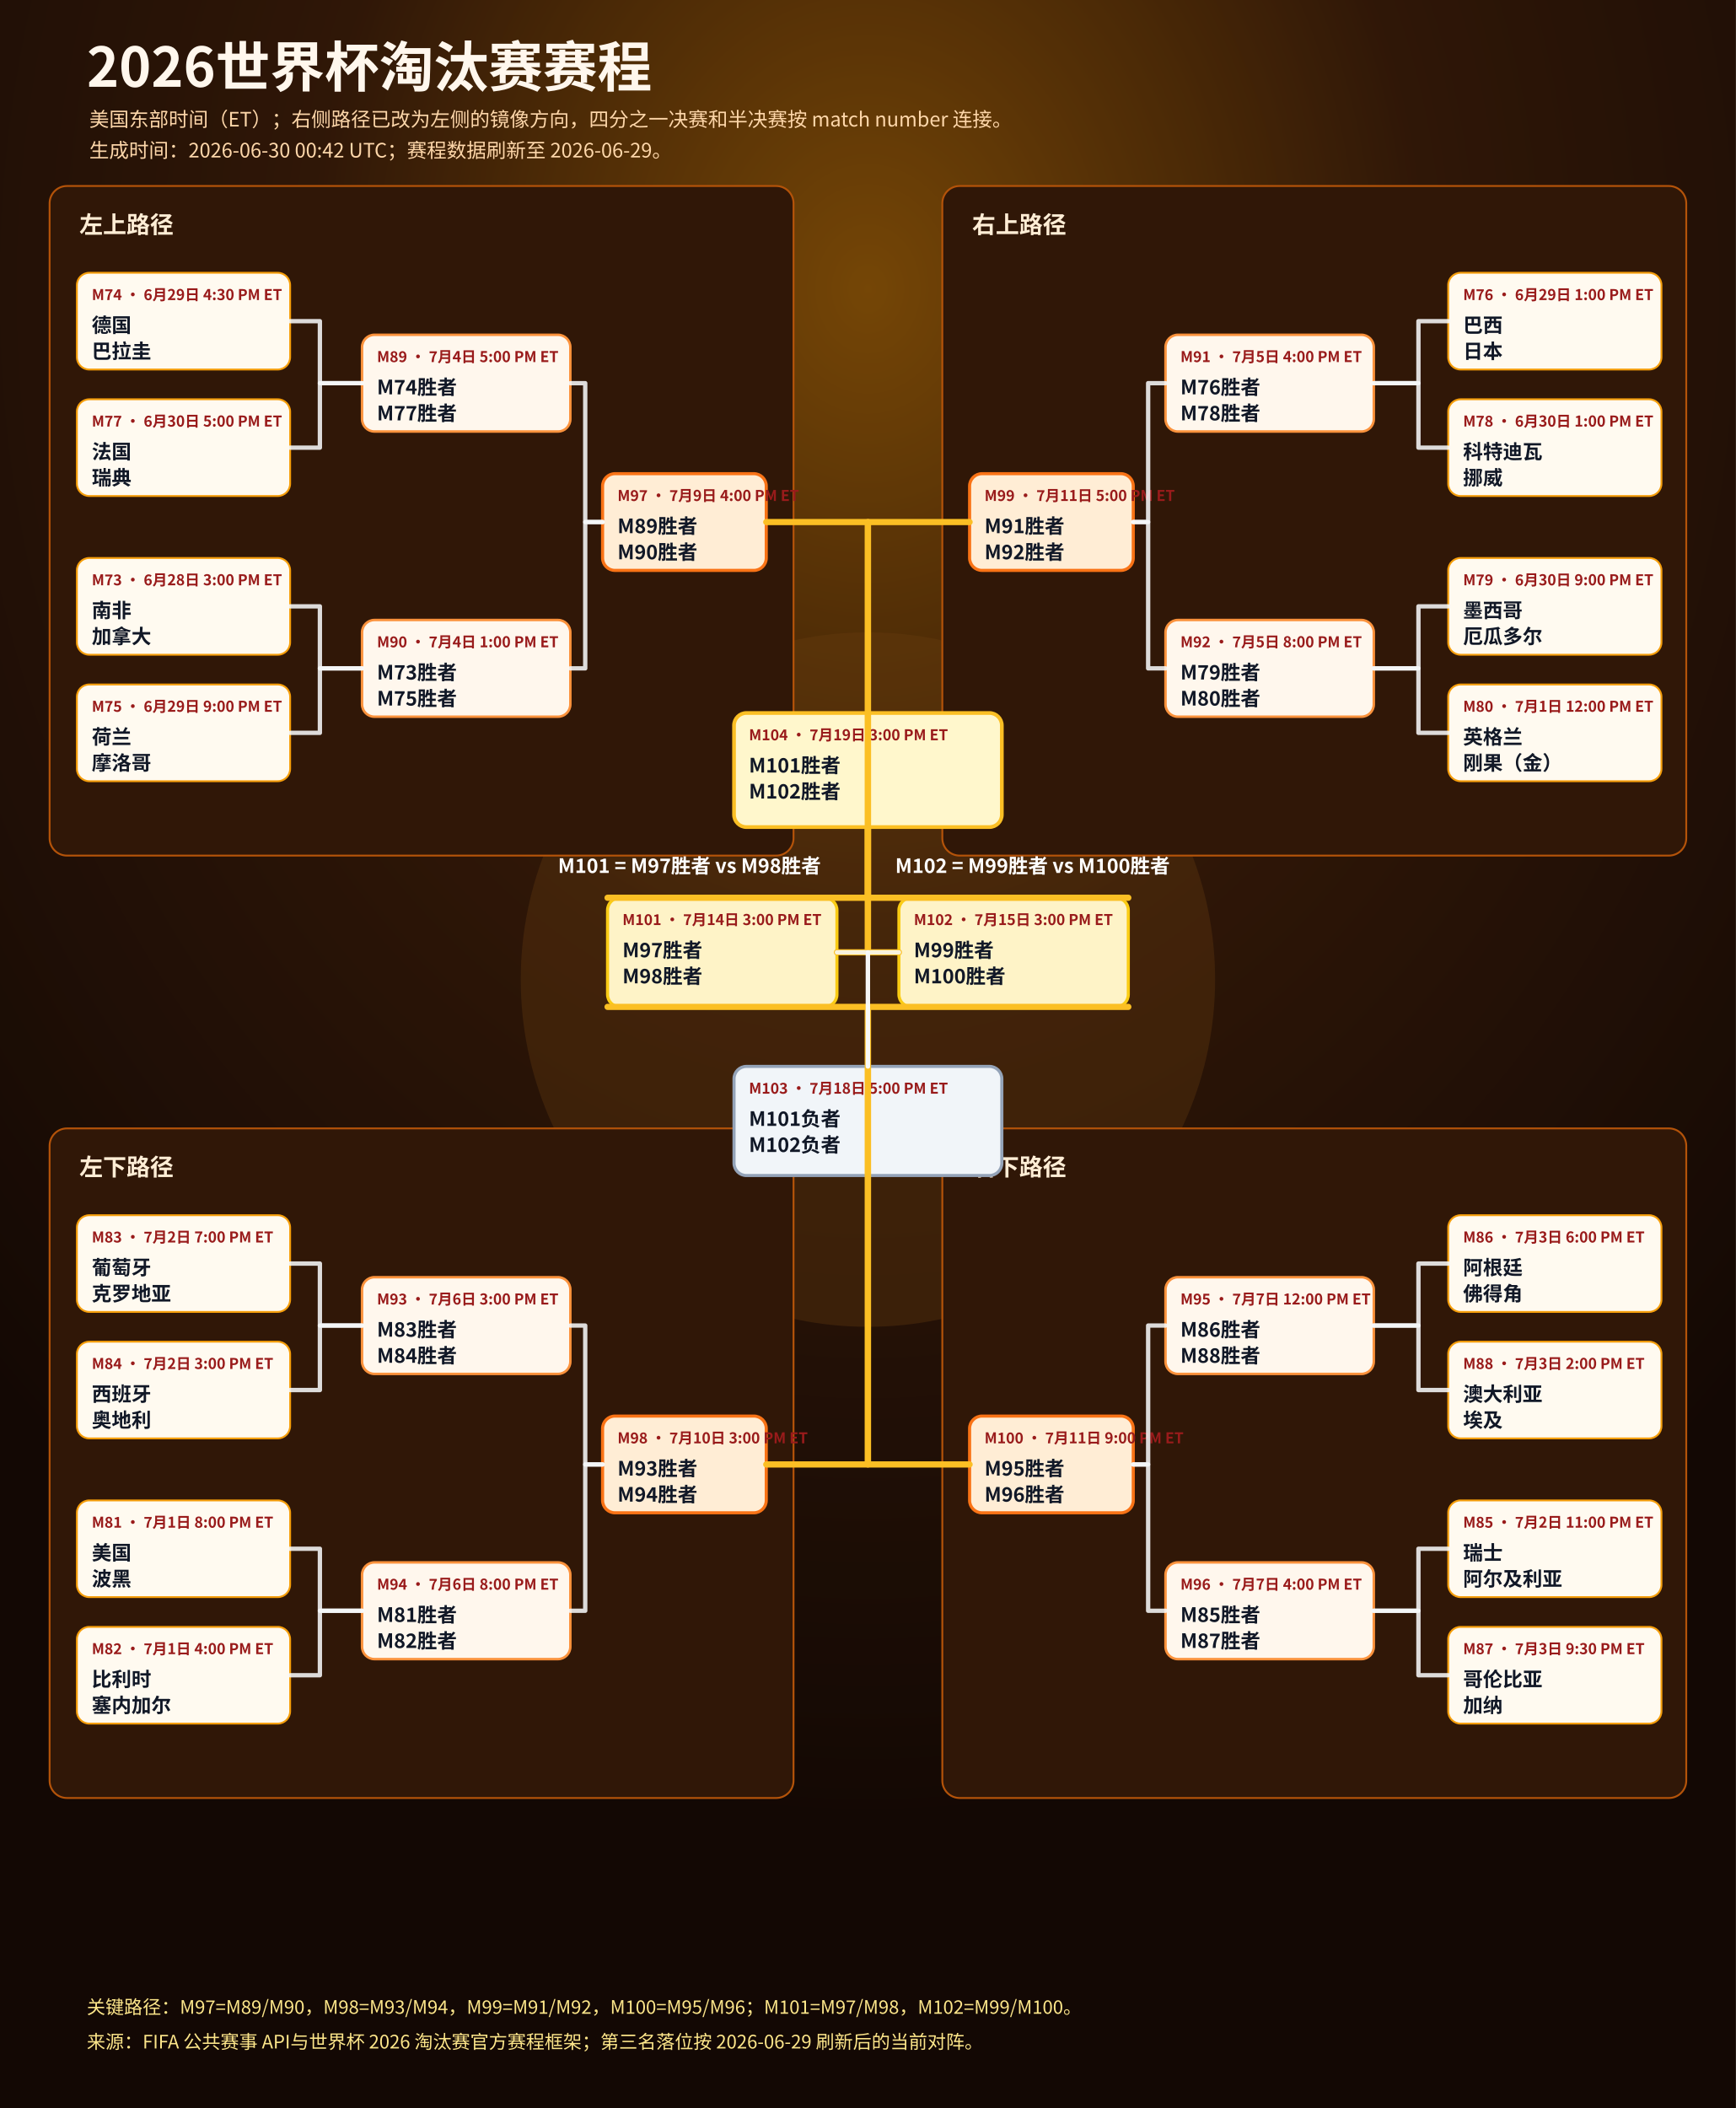
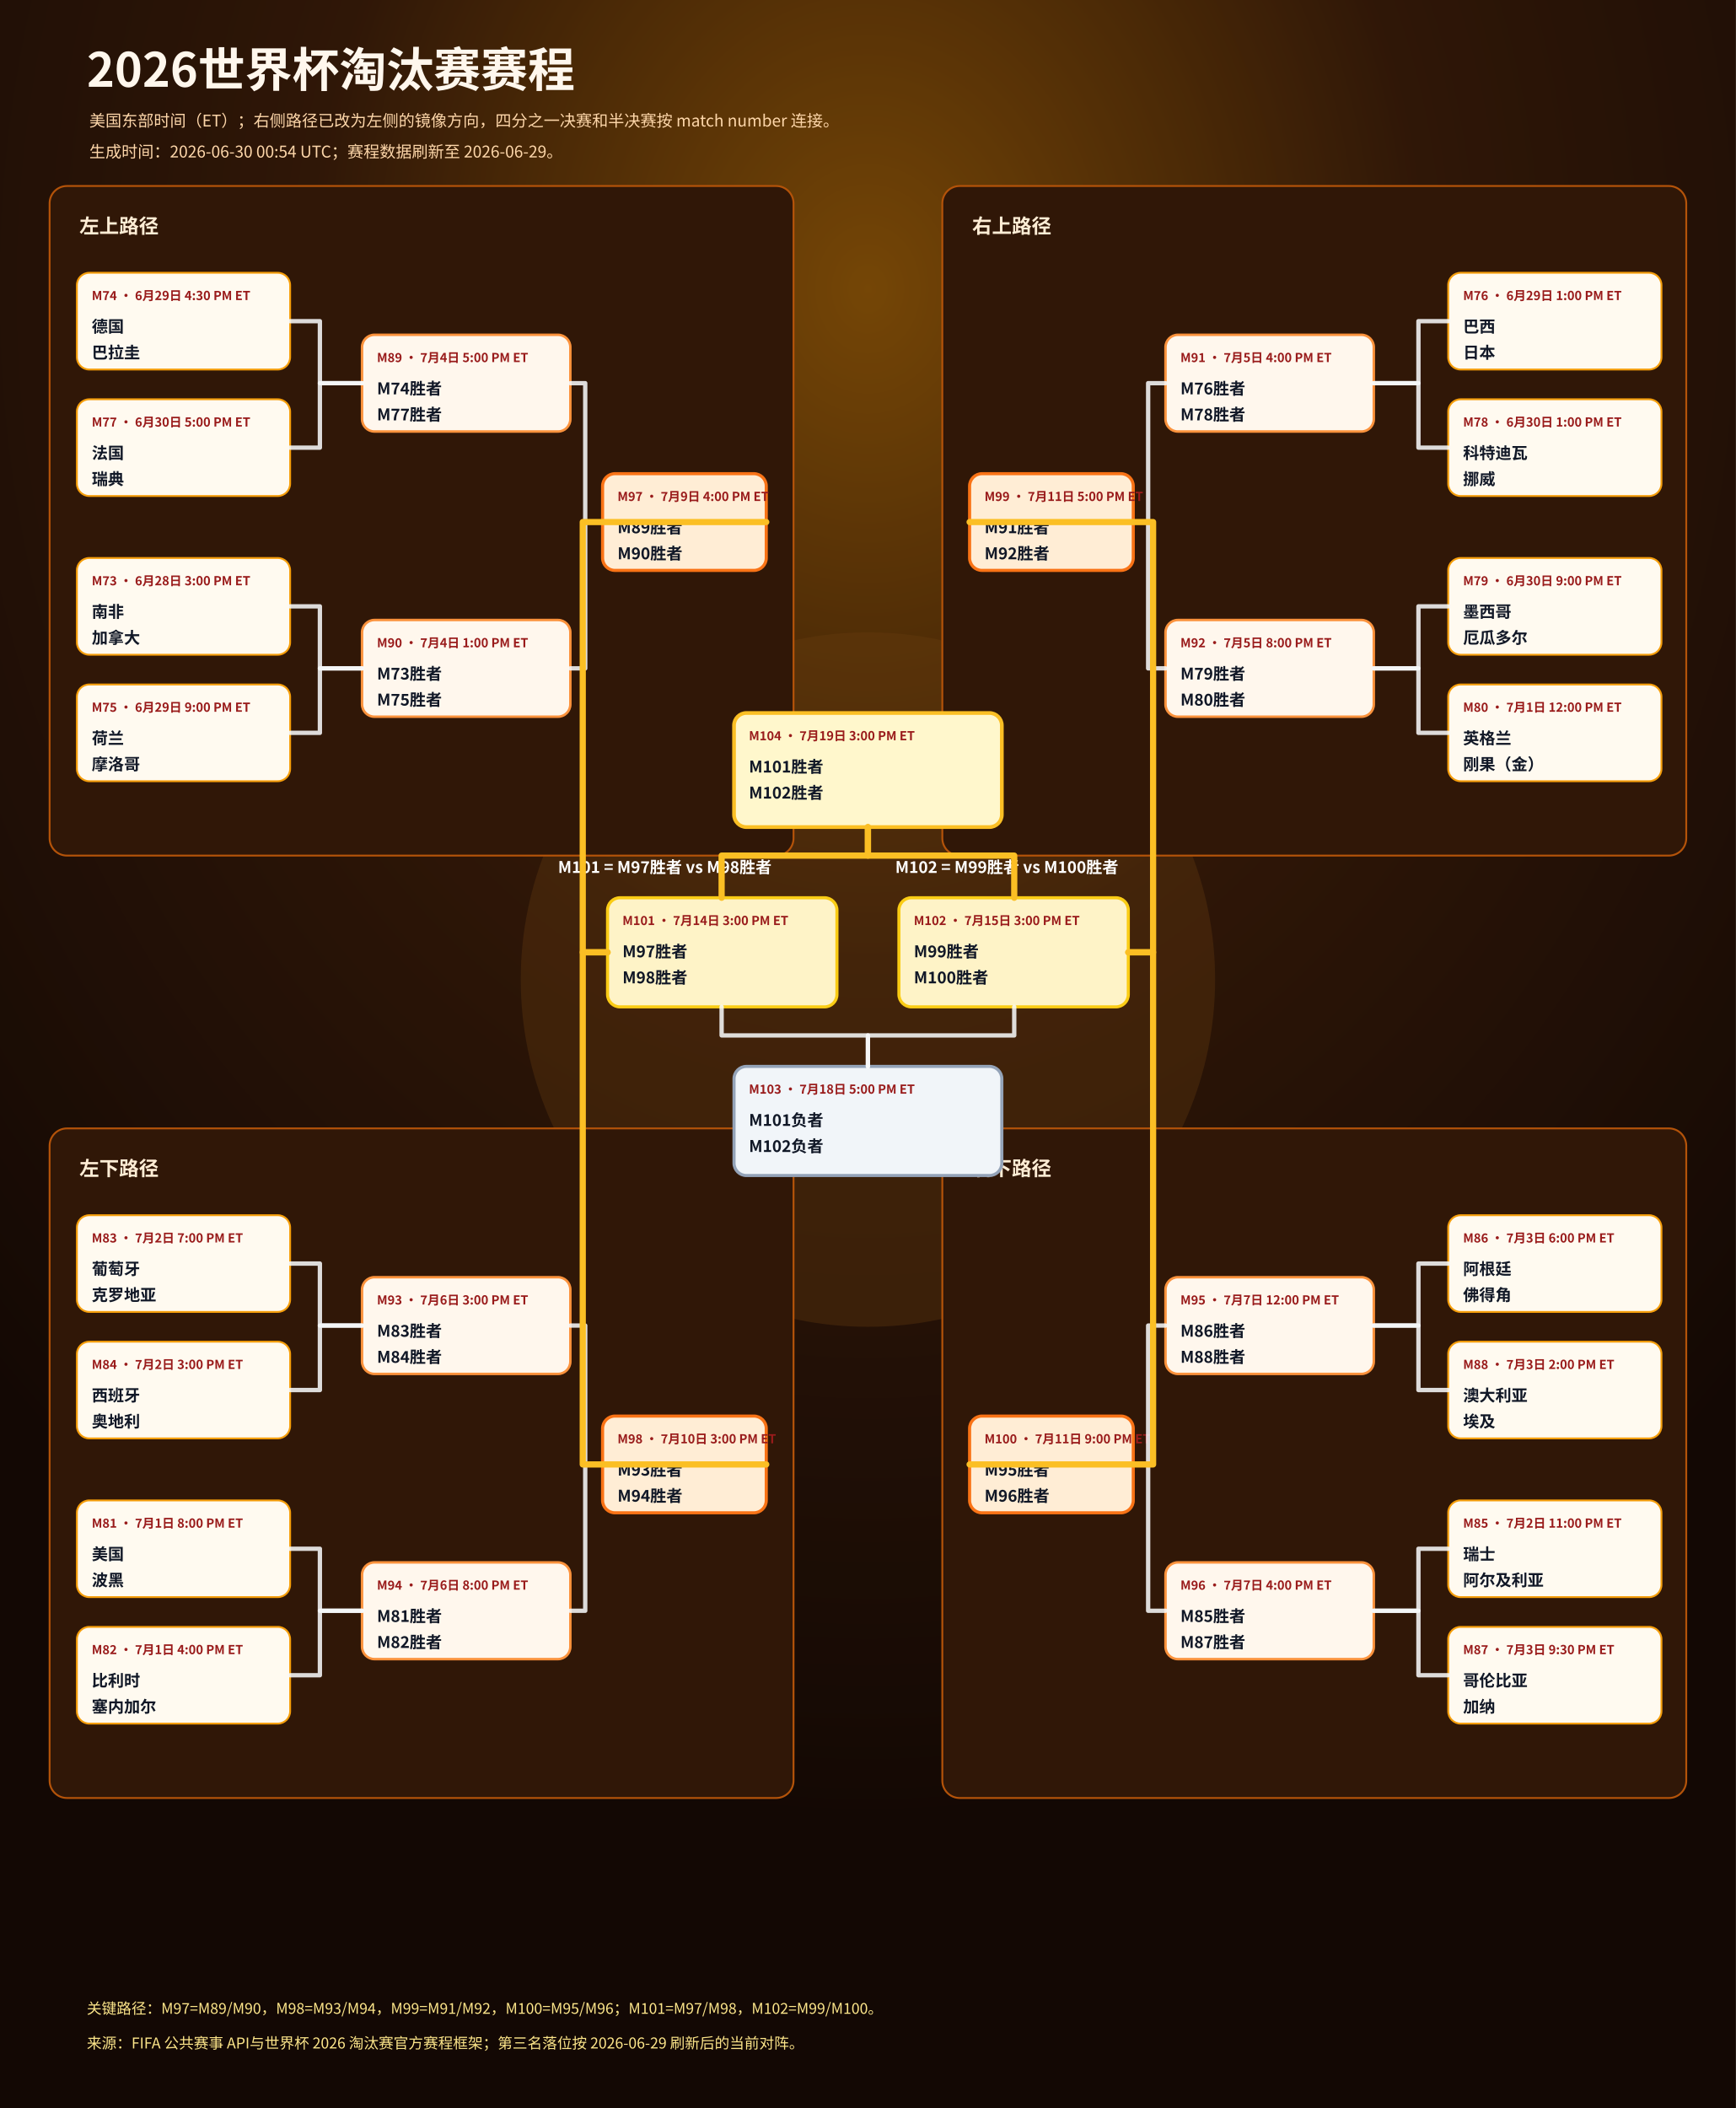
<svg xmlns="http://www.w3.org/2000/svg" width="1400" height="1700" viewBox="0 0 1400 1700">
  <defs>
    <style>
- .bg{fill:#160b04}.glow{fill:#6b3f10;opacity:.32}.title{font:900 44px 'Microsoft YaHei','Noto Sans CJK SC',Arial,sans-serif;fill:#fff7ed}.subtitle{font:400 16px 'Microsoft YaHei','Noto Sans CJK SC',Arial,sans-serif;fill:#fed7aa}.section{font:800 19px 'Microsoft YaHei','Noto Sans CJK SC',Arial,sans-serif;fill:#ffedd5}.time{font:800 12px 'Microsoft YaHei','Noto Sans CJK SC',Arial,sans-serif;fill:#991b1b}.team{font:800 16px 'Microsoft YaHei','Noto Sans CJK SC',Arial,sans-serif;fill:#111827}.panel{fill:#301707;stroke:#b45309;stroke-width:1.5}.match{fill:#fffaf0;stroke:#f59e0b;stroke-width:1.5}.slot{fill:#fff7ed;stroke:#fb923c;stroke-width:2}.quarter{fill:#ffedd5;stroke:#f97316;stroke-width:2.5}.semi{fill:#fef3c7;stroke:#facc15;stroke-width:2.5}.final{fill:#fff7cc;stroke:#fbbf24;stroke-width:3}.third{fill:#f1f5f9;stroke:#94a3b8;stroke-width:2.5}.connector{fill:none;stroke:#f8fafc;stroke-width:3.5;stroke-linecap:round;stroke-linejoin:round;opacity:.86}.connectorHot{fill:none;stroke:#fbbf24;stroke-width:5;stroke-linecap:round;stroke-linejoin:round}.note{font:400 15px 'Microsoft YaHei','Noto Sans CJK SC',Arial,sans-serif;fill:#fde68a}.pathLabel{font:800 16px 'Microsoft YaHei','Noto Sans CJK SC',Arial,sans-serif;fill:#ffffff}
+ .bg{fill:#160b04}.glow{fill:#6b3f10;opacity:.32}.title{font:900 38px 'Microsoft YaHei','Noto Sans CJK SC',Arial,sans-serif;fill:#fff7ed}.subtitle{font:400 13px 'Microsoft YaHei','Noto Sans CJK SC',Arial,sans-serif;fill:#fed7aa}.section{font:800 16px 'Microsoft YaHei','Noto Sans CJK SC',Arial,sans-serif;fill:#ffedd5}.time{font:800 10px 'Microsoft YaHei','Noto Sans CJK SC',Arial,sans-serif;fill:#991b1b}.team{font:800 13px 'Microsoft YaHei','Noto Sans CJK SC',Arial,sans-serif;fill:#111827}.panel{fill:#301707;stroke:#b45309;stroke-width:1.5}.match{fill:#fffaf0;stroke:#f59e0b;stroke-width:1.5}.slot{fill:#fff7ed;stroke:#fb923c;stroke-width:2}.quarter{fill:#ffedd5;stroke:#f97316;stroke-width:2.5}.semi{fill:#fef3c7;stroke:#facc15;stroke-width:2.5}.final{fill:#fff7cc;stroke:#fbbf24;stroke-width:3}.third{fill:#f1f5f9;stroke:#94a3b8;stroke-width:2.5}.connector{fill:none;stroke:#f8fafc;stroke-width:3.5;stroke-linecap:round;stroke-linejoin:round;opacity:.86}.connectorHot{fill:none;stroke:#fbbf24;stroke-width:5;stroke-linecap:round;stroke-linejoin:round}.note{font:400 12px 'Microsoft YaHei','Noto Sans CJK SC',Arial,sans-serif;fill:#fde68a}.pathLabel{font:800 13px 'Microsoft YaHei','Noto Sans CJK SC',Arial,sans-serif;fill:#ffffff}
</style>
    <radialGradient id="gold" cx="50%" cy="14%" r="72%">
      <stop offset="0%" stop-color="#a16207" />
      <stop offset="45%" stop-color="#3b1d09" />
      <stop offset="100%" stop-color="#120805" />
    </radialGradient>
  </defs>
  <rect class="bg" x="0" y="0" width="1400" height="1700" />
  <rect x="0" y="0" width="1400" height="1700" fill="url(#gold)" opacity=".68" />
  <circle class="glow" cx="700" cy="790" r="280" />
  <text class="title" x="70" y="70">2026世界杯淘汰赛赛程</text>
  <text class="subtitle" x="72" y="102">美国东部时间（ET）；右侧路径已改为左侧的镜像方向，四分之一决赛和半决赛按 match number 连接。</text>
-   <text class="subtitle" x="72" y="127">生成时间：2026-06-30 00:42 UTC；赛程数据刷新至 2026-06-29。</text>
+   <text class="subtitle" x="72" y="127">生成时间：2026-06-30 00:54 UTC；赛程数据刷新至 2026-06-29。</text>
  <rect class="panel" x="40" y="150" width="600" height="540" rx="14" />
  <text class="section" x="64" y="188">左上路径</text>
  <g id="m74">
    <rect class="match" x="62" y="220" width="172" height="78" rx="10" />
    <text class="time" x="74" y="242">M74 · 6月29日 4:30 PM ET</text>
    <text class="team" x="74" y="268">德国</text>
    <text class="team" x="74" y="289">巴拉圭</text>
  </g>
  <g id="m77">
    <rect class="match" x="62" y="322" width="172" height="78" rx="10" />
    <text class="time" x="74" y="344">M77 · 6月30日 5:00 PM ET</text>
    <text class="team" x="74" y="370">法国</text>
    <text class="team" x="74" y="391">瑞典</text>
  </g>
  <g id="m89">
    <rect class="slot" x="292" y="270" width="168" height="78" rx="10" />
    <text class="time" x="304" y="292">M89 · 7月4日 5:00 PM ET</text>
    <text class="team" x="304" y="318">M74胜者</text>
    <text class="team" x="304" y="339">M77胜者</text>
  </g>
  <path class="connector" d="M234 259 H258 V309 H292" />
  <path class="connector" d="M234 361 H258 V309 H292" />
  <g id="m73">
    <rect class="match" x="62" y="450" width="172" height="78" rx="10" />
    <text class="time" x="74" y="472">M73 · 6月28日 3:00 PM ET</text>
    <text class="team" x="74" y="498">南非</text>
    <text class="team" x="74" y="519">加拿大</text>
  </g>
  <g id="m75">
    <rect class="match" x="62" y="552" width="172" height="78" rx="10" />
    <text class="time" x="74" y="574">M75 · 6月29日 9:00 PM ET</text>
    <text class="team" x="74" y="600">荷兰</text>
    <text class="team" x="74" y="621">摩洛哥</text>
  </g>
  <g id="m90">
    <rect class="slot" x="292" y="500" width="168" height="78" rx="10" />
    <text class="time" x="304" y="522">M90 · 7月4日 1:00 PM ET</text>
    <text class="team" x="304" y="548">M73胜者</text>
    <text class="team" x="304" y="569">M75胜者</text>
  </g>
  <path class="connector" d="M234 489 H258 V539 H292" />
  <path class="connector" d="M234 591 H258 V539 H292" />
  <g id="m97">
    <rect class="quarter" x="486" y="382" width="132" height="78" rx="10" />
    <text class="time" x="498" y="404">M97 · 7月9日 4:00 PM ET</text>
    <text class="team" x="498" y="430">M89胜者</text>
    <text class="team" x="498" y="451">M90胜者</text>
  </g>
  <path class="connector" d="M460 309 H472 V421 H486" />
  <path class="connector" d="M460 539 H472 V421 H486" />
  <rect class="panel" x="760" y="150" width="600" height="540" rx="14" />
  <text class="section" x="784" y="188">右上路径</text>
  <g id="m76">
    <rect class="match" x="1168" y="220" width="172" height="78" rx="10" />
    <text class="time" x="1180" y="242">M76 · 6月29日 1:00 PM ET</text>
    <text class="team" x="1180" y="268">巴西</text>
    <text class="team" x="1180" y="289">日本</text>
  </g>
  <g id="m78">
    <rect class="match" x="1168" y="322" width="172" height="78" rx="10" />
    <text class="time" x="1180" y="344">M78 · 6月30日 1:00 PM ET</text>
    <text class="team" x="1180" y="370">科特迪瓦</text>
    <text class="team" x="1180" y="391">挪威</text>
  </g>
  <g id="m91">
    <rect class="slot" x="940" y="270" width="168" height="78" rx="10" />
    <text class="time" x="952" y="292">M91 · 7月5日 4:00 PM ET</text>
    <text class="team" x="952" y="318">M76胜者</text>
    <text class="team" x="952" y="339">M78胜者</text>
  </g>
  <path class="connector" d="M1168 259 H1144 V309 H1108" />
  <path class="connector" d="M1168 361 H1144 V309 H1108" />
  <g id="m79">
    <rect class="match" x="1168" y="450" width="172" height="78" rx="10" />
    <text class="time" x="1180" y="472">M79 · 6月30日 9:00 PM ET</text>
    <text class="team" x="1180" y="498">墨西哥</text>
    <text class="team" x="1180" y="519">厄瓜多尔</text>
  </g>
  <g id="m80">
    <rect class="match" x="1168" y="552" width="172" height="78" rx="10" />
    <text class="time" x="1180" y="574">M80 · 7月1日 12:00 PM ET</text>
    <text class="team" x="1180" y="600">英格兰</text>
    <text class="team" x="1180" y="621">刚果（金）</text>
  </g>
  <g id="m92">
    <rect class="slot" x="940" y="500" width="168" height="78" rx="10" />
    <text class="time" x="952" y="522">M92 · 7月5日 8:00 PM ET</text>
    <text class="team" x="952" y="548">M79胜者</text>
    <text class="team" x="952" y="569">M80胜者</text>
  </g>
  <path class="connector" d="M1168 489 H1144 V539 H1108" />
  <path class="connector" d="M1168 591 H1144 V539 H1108" />
  <g id="m99">
    <rect class="quarter" x="782" y="382" width="132" height="78" rx="10" />
    <text class="time" x="794" y="404">M99 · 7月11日 5:00 PM ET</text>
    <text class="team" x="794" y="430">M91胜者</text>
    <text class="team" x="794" y="451">M92胜者</text>
  </g>
  <path class="connector" d="M940 309 H926 V421 H914" />
  <path class="connector" d="M940 539 H926 V421 H914" />
  <rect class="panel" x="40" y="910" width="600" height="540" rx="14" />
  <text class="section" x="64" y="948">左下路径</text>
  <g id="m83">
    <rect class="match" x="62" y="980" width="172" height="78" rx="10" />
    <text class="time" x="74" y="1002">M83 · 7月2日 7:00 PM ET</text>
    <text class="team" x="74" y="1028">葡萄牙</text>
    <text class="team" x="74" y="1049">克罗地亚</text>
  </g>
  <g id="m84">
    <rect class="match" x="62" y="1082" width="172" height="78" rx="10" />
    <text class="time" x="74" y="1104">M84 · 7月2日 3:00 PM ET</text>
    <text class="team" x="74" y="1130">西班牙</text>
    <text class="team" x="74" y="1151">奥地利</text>
  </g>
  <g id="m93">
    <rect class="slot" x="292" y="1030" width="168" height="78" rx="10" />
    <text class="time" x="304" y="1052">M93 · 7月6日 3:00 PM ET</text>
    <text class="team" x="304" y="1078">M83胜者</text>
    <text class="team" x="304" y="1099">M84胜者</text>
  </g>
  <path class="connector" d="M234 1019 H258 V1069 H292" />
  <path class="connector" d="M234 1121 H258 V1069 H292" />
  <g id="m81">
    <rect class="match" x="62" y="1210" width="172" height="78" rx="10" />
    <text class="time" x="74" y="1232">M81 · 7月1日 8:00 PM ET</text>
    <text class="team" x="74" y="1258">美国</text>
    <text class="team" x="74" y="1279">波黑</text>
  </g>
  <g id="m82">
    <rect class="match" x="62" y="1312" width="172" height="78" rx="10" />
    <text class="time" x="74" y="1334">M82 · 7月1日 4:00 PM ET</text>
    <text class="team" x="74" y="1360">比利时</text>
    <text class="team" x="74" y="1381">塞内加尔</text>
  </g>
  <g id="m94">
    <rect class="slot" x="292" y="1260" width="168" height="78" rx="10" />
    <text class="time" x="304" y="1282">M94 · 7月6日 8:00 PM ET</text>
    <text class="team" x="304" y="1308">M81胜者</text>
    <text class="team" x="304" y="1329">M82胜者</text>
  </g>
  <path class="connector" d="M234 1249 H258 V1299 H292" />
  <path class="connector" d="M234 1351 H258 V1299 H292" />
  <g id="m98">
    <rect class="quarter" x="486" y="1142" width="132" height="78" rx="10" />
    <text class="time" x="498" y="1164">M98 · 7月10日 3:00 PM ET</text>
    <text class="team" x="498" y="1190">M93胜者</text>
    <text class="team" x="498" y="1211">M94胜者</text>
  </g>
  <path class="connector" d="M460 1069 H472 V1181 H486" />
  <path class="connector" d="M460 1299 H472 V1181 H486" />
  <rect class="panel" x="760" y="910" width="600" height="540" rx="14" />
  <text class="section" x="784" y="948">右下路径</text>
  <g id="m86">
    <rect class="match" x="1168" y="980" width="172" height="78" rx="10" />
    <text class="time" x="1180" y="1002">M86 · 7月3日 6:00 PM ET</text>
    <text class="team" x="1180" y="1028">阿根廷</text>
    <text class="team" x="1180" y="1049">佛得角</text>
  </g>
  <g id="m88">
    <rect class="match" x="1168" y="1082" width="172" height="78" rx="10" />
    <text class="time" x="1180" y="1104">M88 · 7月3日 2:00 PM ET</text>
    <text class="team" x="1180" y="1130">澳大利亚</text>
    <text class="team" x="1180" y="1151">埃及</text>
  </g>
  <g id="m95">
    <rect class="slot" x="940" y="1030" width="168" height="78" rx="10" />
    <text class="time" x="952" y="1052">M95 · 7月7日 12:00 PM ET</text>
    <text class="team" x="952" y="1078">M86胜者</text>
    <text class="team" x="952" y="1099">M88胜者</text>
  </g>
  <path class="connector" d="M1168 1019 H1144 V1069 H1108" />
  <path class="connector" d="M1168 1121 H1144 V1069 H1108" />
  <g id="m85">
    <rect class="match" x="1168" y="1210" width="172" height="78" rx="10" />
    <text class="time" x="1180" y="1232">M85 · 7月2日 11:00 PM ET</text>
    <text class="team" x="1180" y="1258">瑞士</text>
    <text class="team" x="1180" y="1279">阿尔及利亚</text>
  </g>
  <g id="m87">
    <rect class="match" x="1168" y="1312" width="172" height="78" rx="10" />
    <text class="time" x="1180" y="1334">M87 · 7月3日 9:30 PM ET</text>
    <text class="team" x="1180" y="1360">哥伦比亚</text>
    <text class="team" x="1180" y="1381">加纳</text>
  </g>
  <g id="m96">
    <rect class="slot" x="940" y="1260" width="168" height="78" rx="10" />
    <text class="time" x="952" y="1282">M96 · 7月7日 4:00 PM ET</text>
    <text class="team" x="952" y="1308">M85胜者</text>
    <text class="team" x="952" y="1329">M87胜者</text>
  </g>
  <path class="connector" d="M1168 1249 H1144 V1299 H1108" />
  <path class="connector" d="M1168 1351 H1144 V1299 H1108" />
  <g id="m100">
    <rect class="quarter" x="782" y="1142" width="132" height="78" rx="10" />
    <text class="time" x="794" y="1164">M100 · 7月11日 9:00 PM ET</text>
    <text class="team" x="794" y="1190">M95胜者</text>
    <text class="team" x="794" y="1211">M96胜者</text>
  </g>
  <path class="connector" d="M940 1069 H926 V1181 H914" />
  <path class="connector" d="M940 1299 H926 V1181 H914" />
  <g id="m101">
    <rect class="semi" x="490" y="724" width="185" height="88" rx="10" />
    <text class="time" x="502" y="746">M101 · 7月14日 3:00 PM ET</text>
    <text class="team" x="502" y="772">M97胜者</text>
    <text class="team" x="502" y="793">M98胜者</text>
  </g>
  <g id="m102">
    <rect class="semi" x="725" y="724" width="185" height="88" rx="10" />
    <text class="time" x="737" y="746">M102 · 7月15日 3:00 PM ET</text>
    <text class="team" x="737" y="772">M99胜者</text>
    <text class="team" x="737" y="793">M100胜者</text>
  </g>
  <g id="m104">
    <rect class="final" x="592" y="575" width="216" height="92" rx="10" />
    <text class="time" x="604" y="597">M104 · 7月19日 3:00 PM ET</text>
    <text class="team" x="604" y="623">M101胜者</text>
    <text class="team" x="604" y="644">M102胜者</text>
  </g>
  <g id="m103">
    <rect class="third" x="592" y="860" width="216" height="88" rx="10" />
    <text class="time" x="604" y="882">M103 · 7月18日 5:00 PM ET</text>
    <text class="team" x="604" y="908">M101负者</text>
    <text class="team" x="604" y="929">M102负者</text>
  </g>
  <text class="pathLabel" x="450" y="704">M101 = M97胜者 vs M98胜者</text>
  <text class="pathLabel" x="722" y="704">M102 = M99胜者 vs M100胜者</text>
-   <path class="connectorHot" d="M618 421 H700 V724 H490" />
-   <path class="connectorHot" d="M618 1181 H700 V812 H490" />
-   <path class="connectorHot" d="M782 421 H700 V724 H910" />
-   <path class="connectorHot" d="M782 1181 H700 V812 H910" />
-   <path class="connectorHot" d="M675 768 H700 V667" />
-   <path class="connectorHot" d="M725 768 H700 V667" />
-   <path class="connector" d="M675 768 H700 V860" />
-   <path class="connector" d="M725 768 H700 V860" />
+   <path class="connectorHot" d="M618 421 H470 V768 H490" />
+   <path class="connectorHot" d="M618 1181 H470 V768 H490" />
+   <path class="connectorHot" d="M782 421 H930 V768 H910" />
+   <path class="connectorHot" d="M782 1181 H930 V768 H910" />
+   <path class="connectorHot" d="M582 724 V690 H700 V667" />
+   <path class="connectorHot" d="M818 724 V690 H700 V667" />
+   <path class="connector" d="M582 812 V835 H700 V860" />
+   <path class="connector" d="M818 812 V835 H700 V860" />
  <text class="note" x="70" y="1624">关键路径：M97=M89/M90，M98=M93/M94，M99=M91/M92，M100=M95/M96；M101=M97/M98，M102=M99/M100。</text>
  <text class="note" x="70" y="1652">来源：FIFA 公共赛事 API与世界杯 2026 淘汰赛官方赛程框架；第三名落位按 2026-06-29 刷新后的当前对阵。</text>
</svg>
